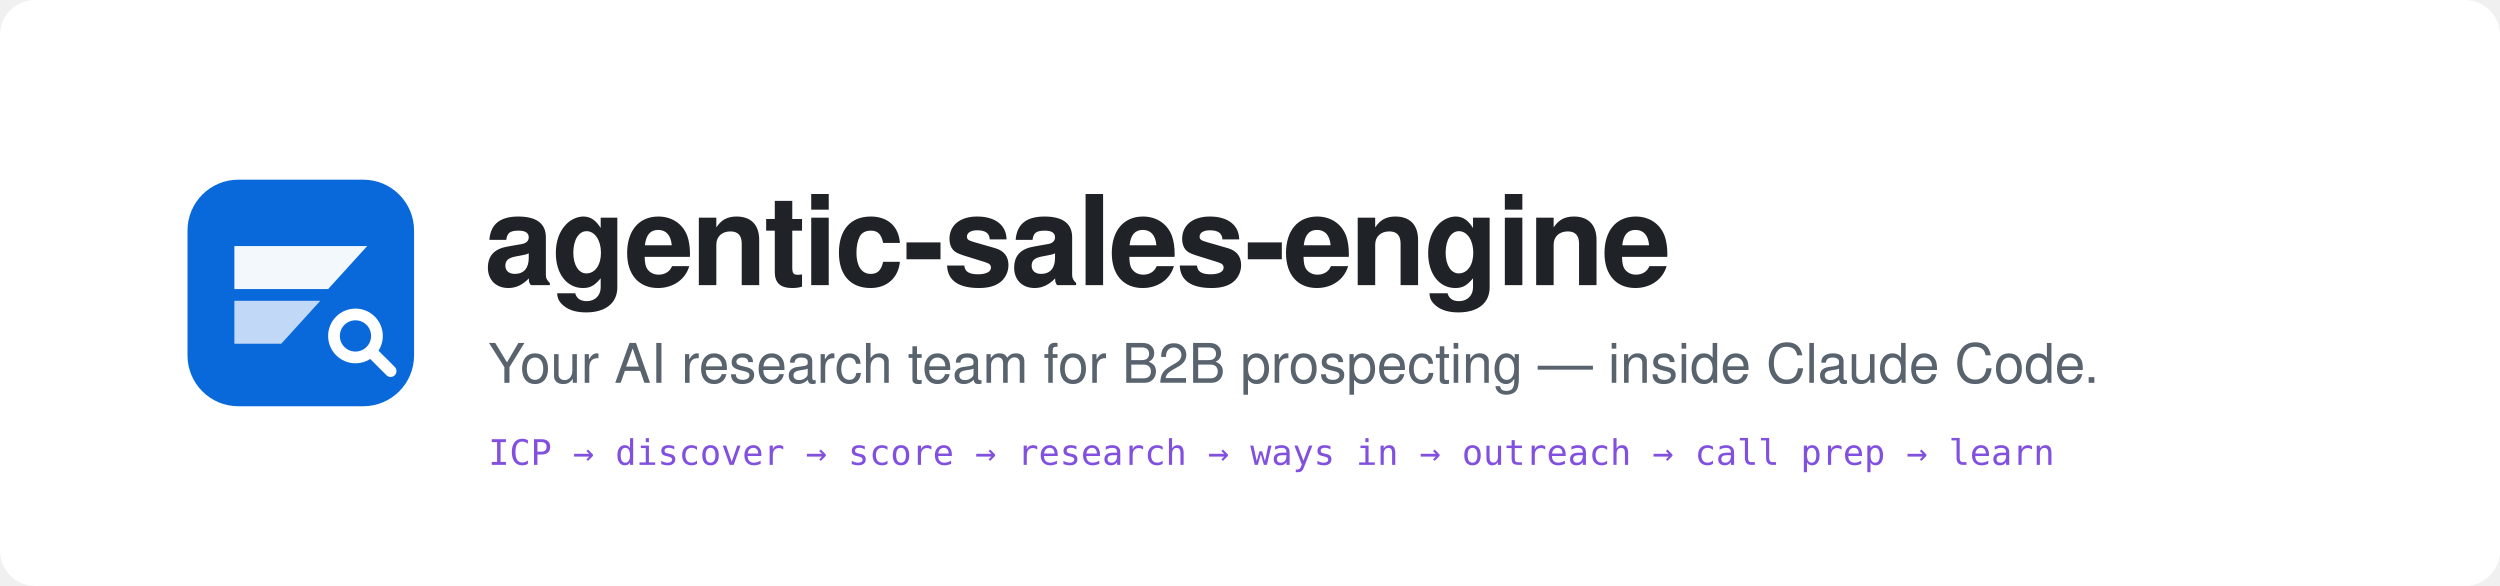
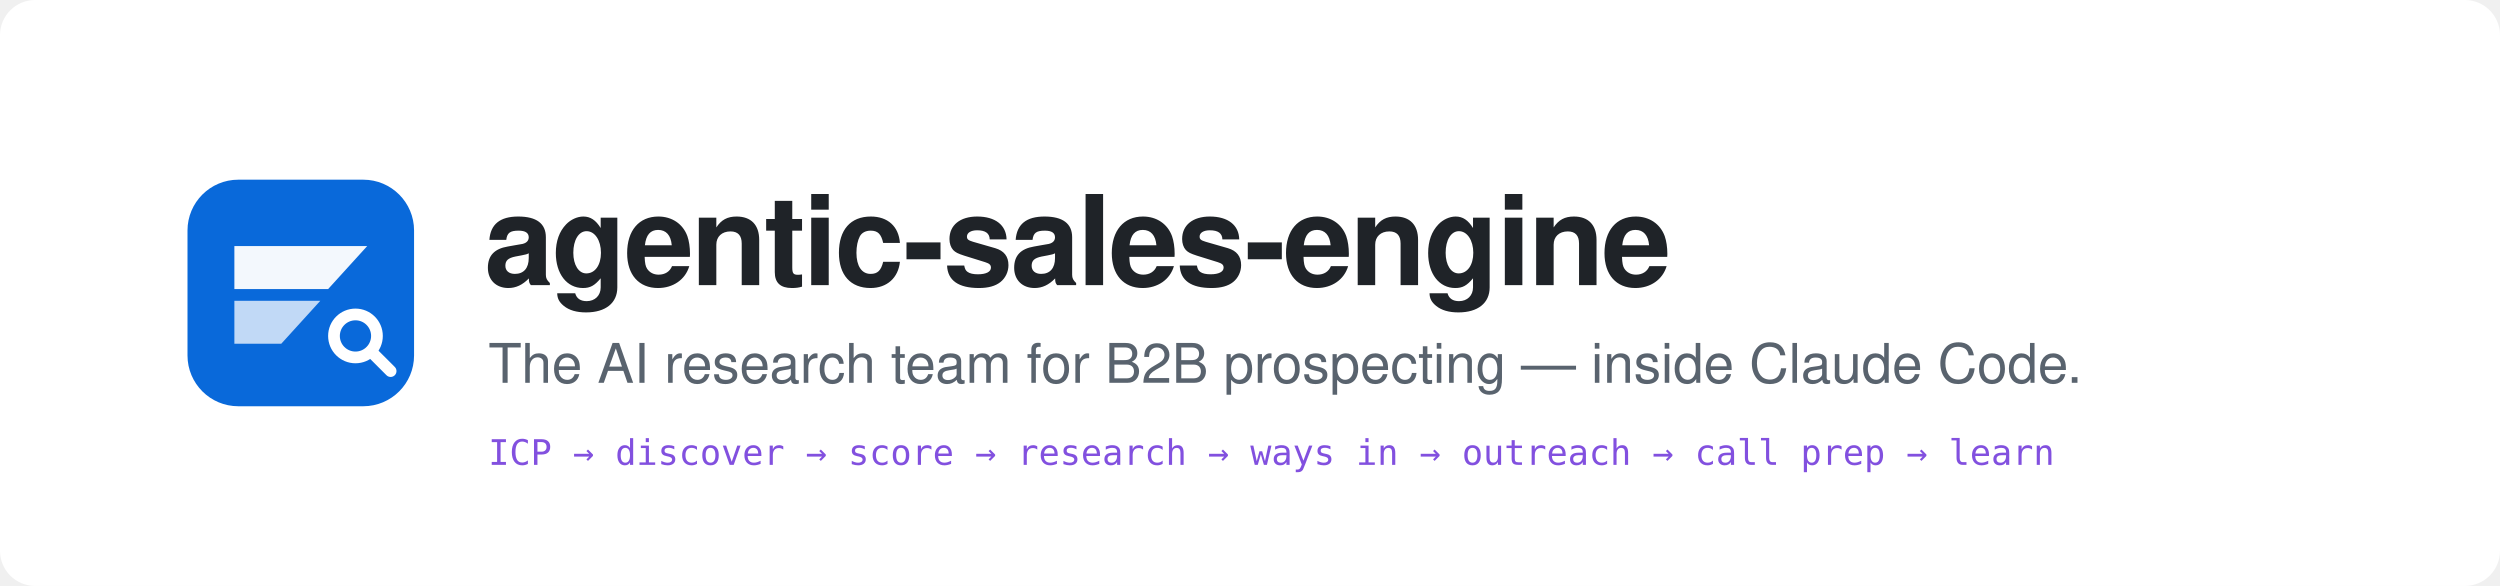
- <svg xmlns="http://www.w3.org/2000/svg" width="1280" height="300" viewBox="0 0 1280 300" role="img" aria-label="agentic-sales-engine: your AI research team for B2B prospecting">
+ <svg xmlns="http://www.w3.org/2000/svg" width="1280" height="300" viewBox="0 0 1280 300" role="img" aria-label="agentic-sales-engine: the AI research team for B2B prospecting">
  <rect width="1280" height="300" rx="18" fill="#ffffff" />
  <g transform="translate(96 92)">
    <rect x="0" y="0" width="116" height="116" rx="26" fill="#0969da" />
    <path d="M24 34h68l-20 22H24z" fill="#ffffff" opacity="0.95" />
    <path d="M24 62h44l-20 22H24z" fill="#ffffff" opacity="0.75" />
    <circle cx="86" cy="80" r="11" fill="none" stroke="#ffffff" stroke-width="6" />
    <path d="M94 88l10 10" stroke="#ffffff" stroke-width="6" stroke-linecap="round" />
  </g>
  <text x="248" y="146" font-family="-apple-system, BlinkMacSystemFont, 'Segoe UI', Helvetica, Arial, sans-serif" font-size="64" font-weight="700" fill="#1f2328" letter-spacing="-1.5">agentic-sales-engine</text>
-   <text x="250" y="196" font-family="-apple-system, BlinkMacSystemFont, 'Segoe UI', Helvetica, Arial, sans-serif" font-size="28" fill="#59636e">Your AI research team for B2B prospecting — inside Claude Code.</text>
+   <text x="250" y="196" font-family="-apple-system, BlinkMacSystemFont, 'Segoe UI', Helvetica, Arial, sans-serif" font-size="28" fill="#59636e">The AI research team for B2B prospecting — inside Claude Code.</text>
  <text x="250" y="238" font-family="ui-monospace, SFMono-Regular, Menlo, Consolas, monospace" font-size="18" fill="#8250df">ICP → discover → score → research → ways in → outreach → call prep → learn</text>
</svg>
